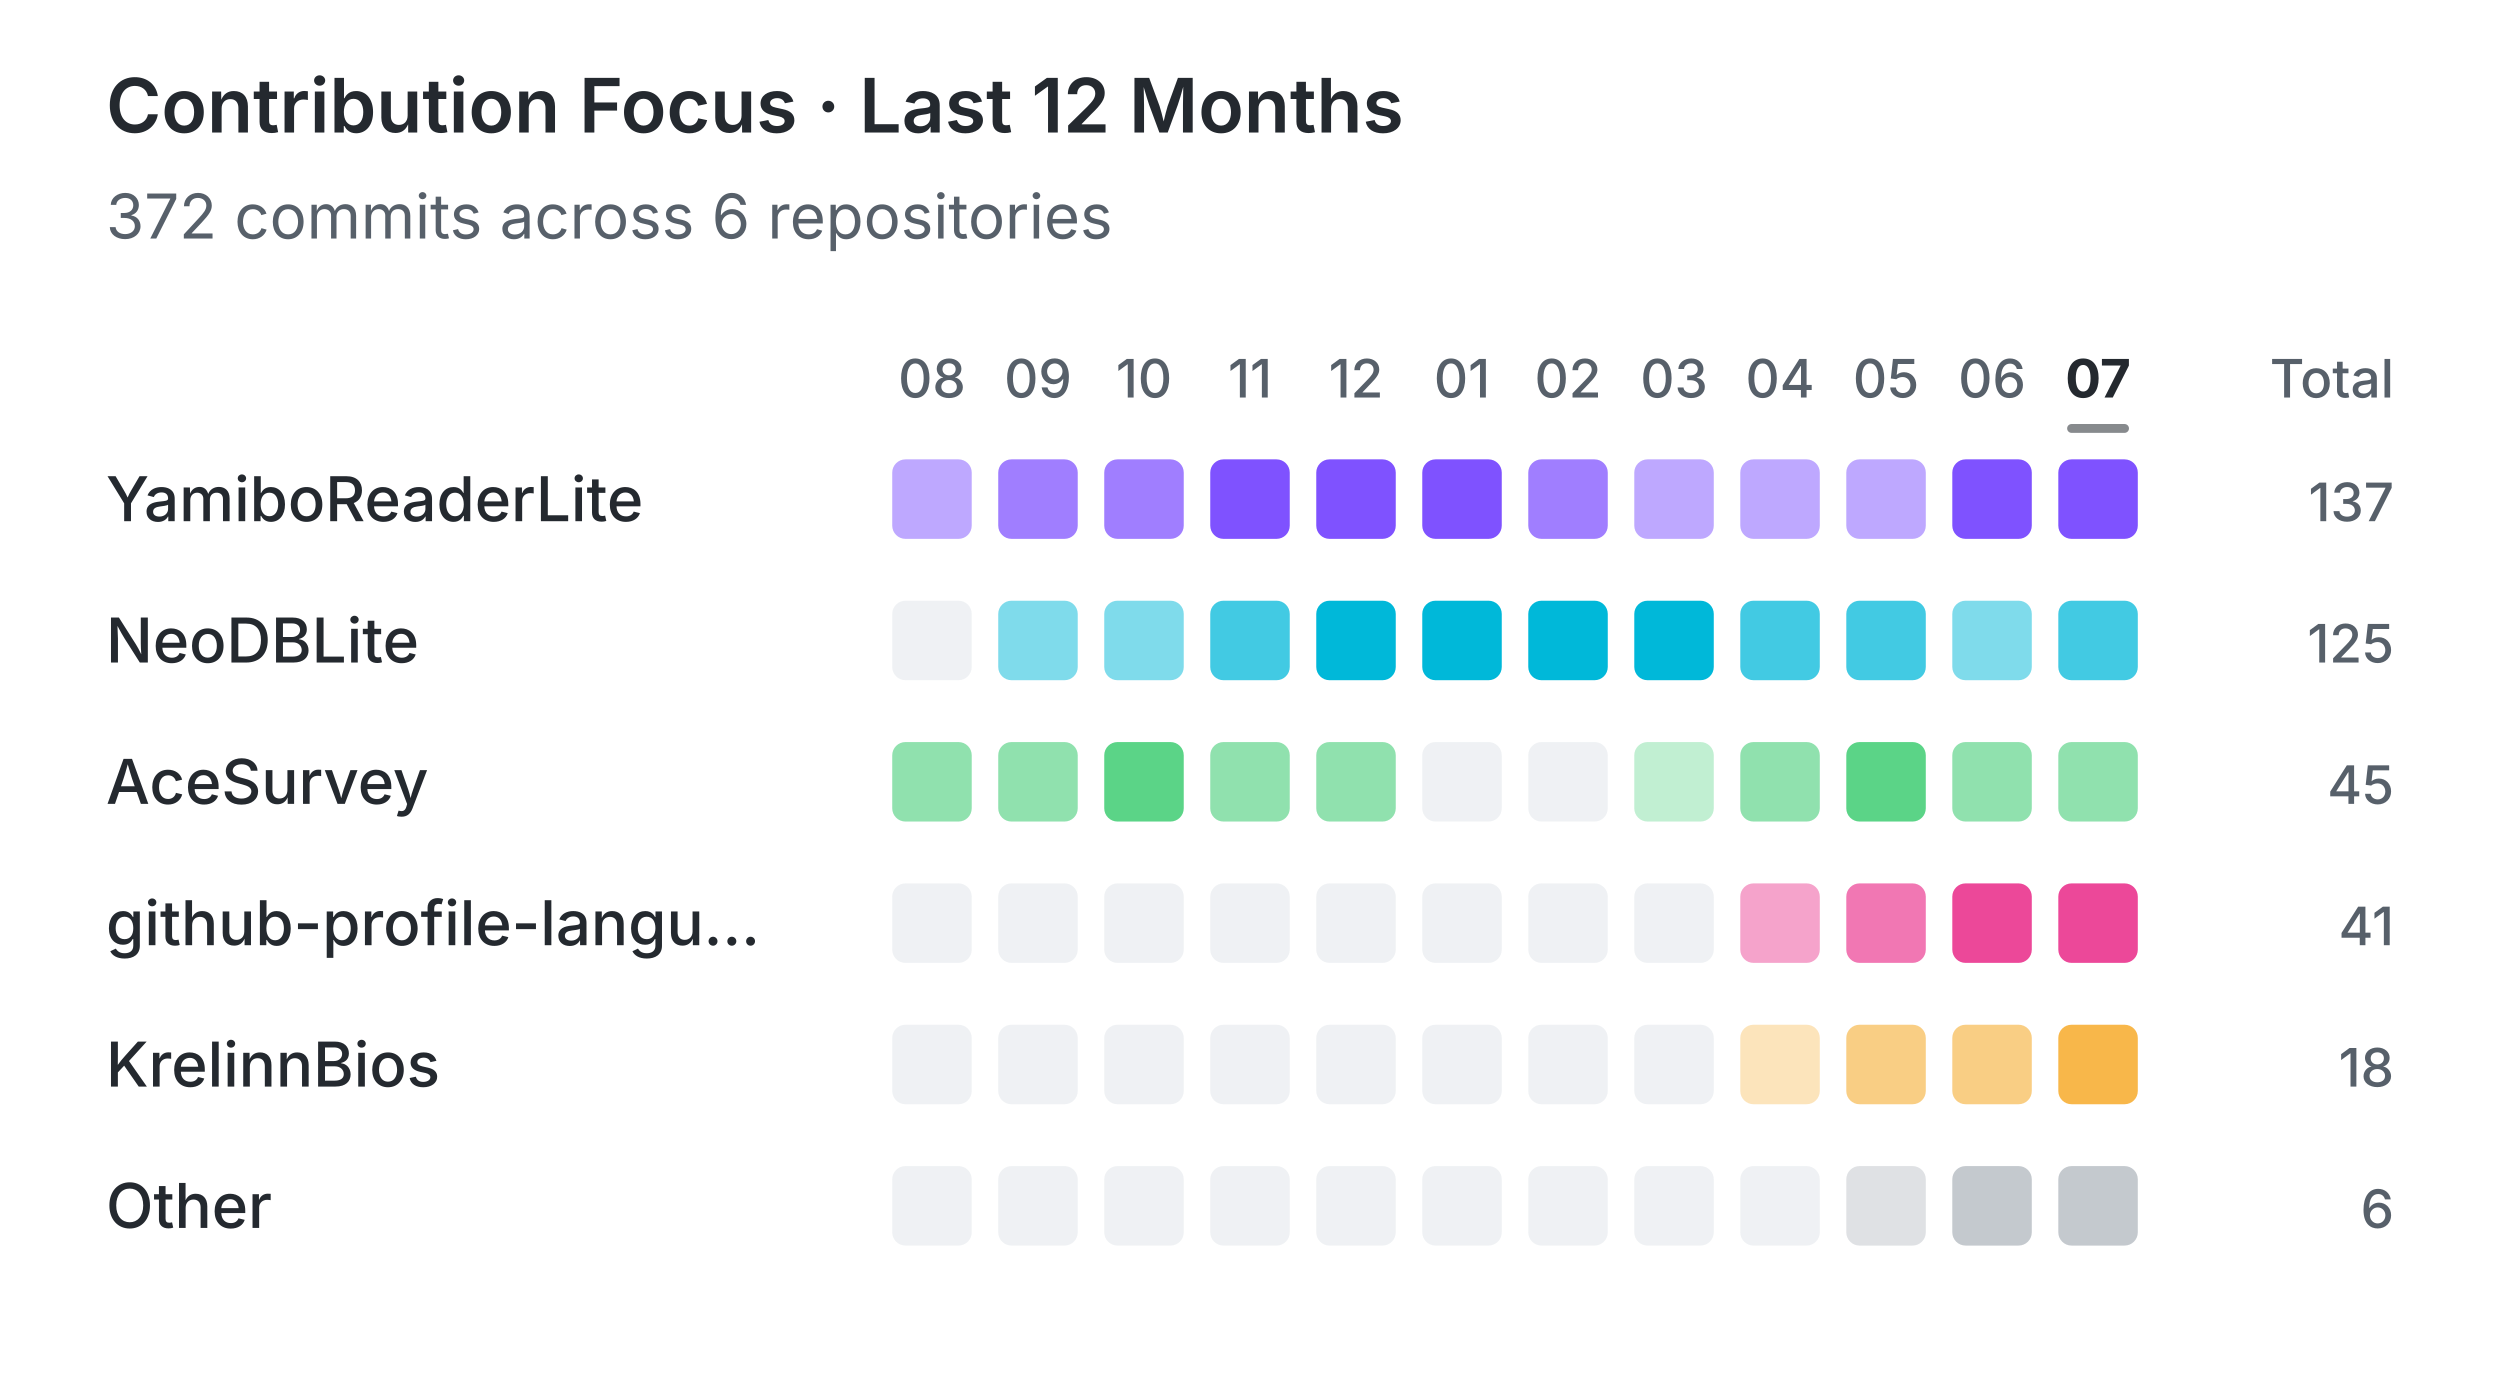
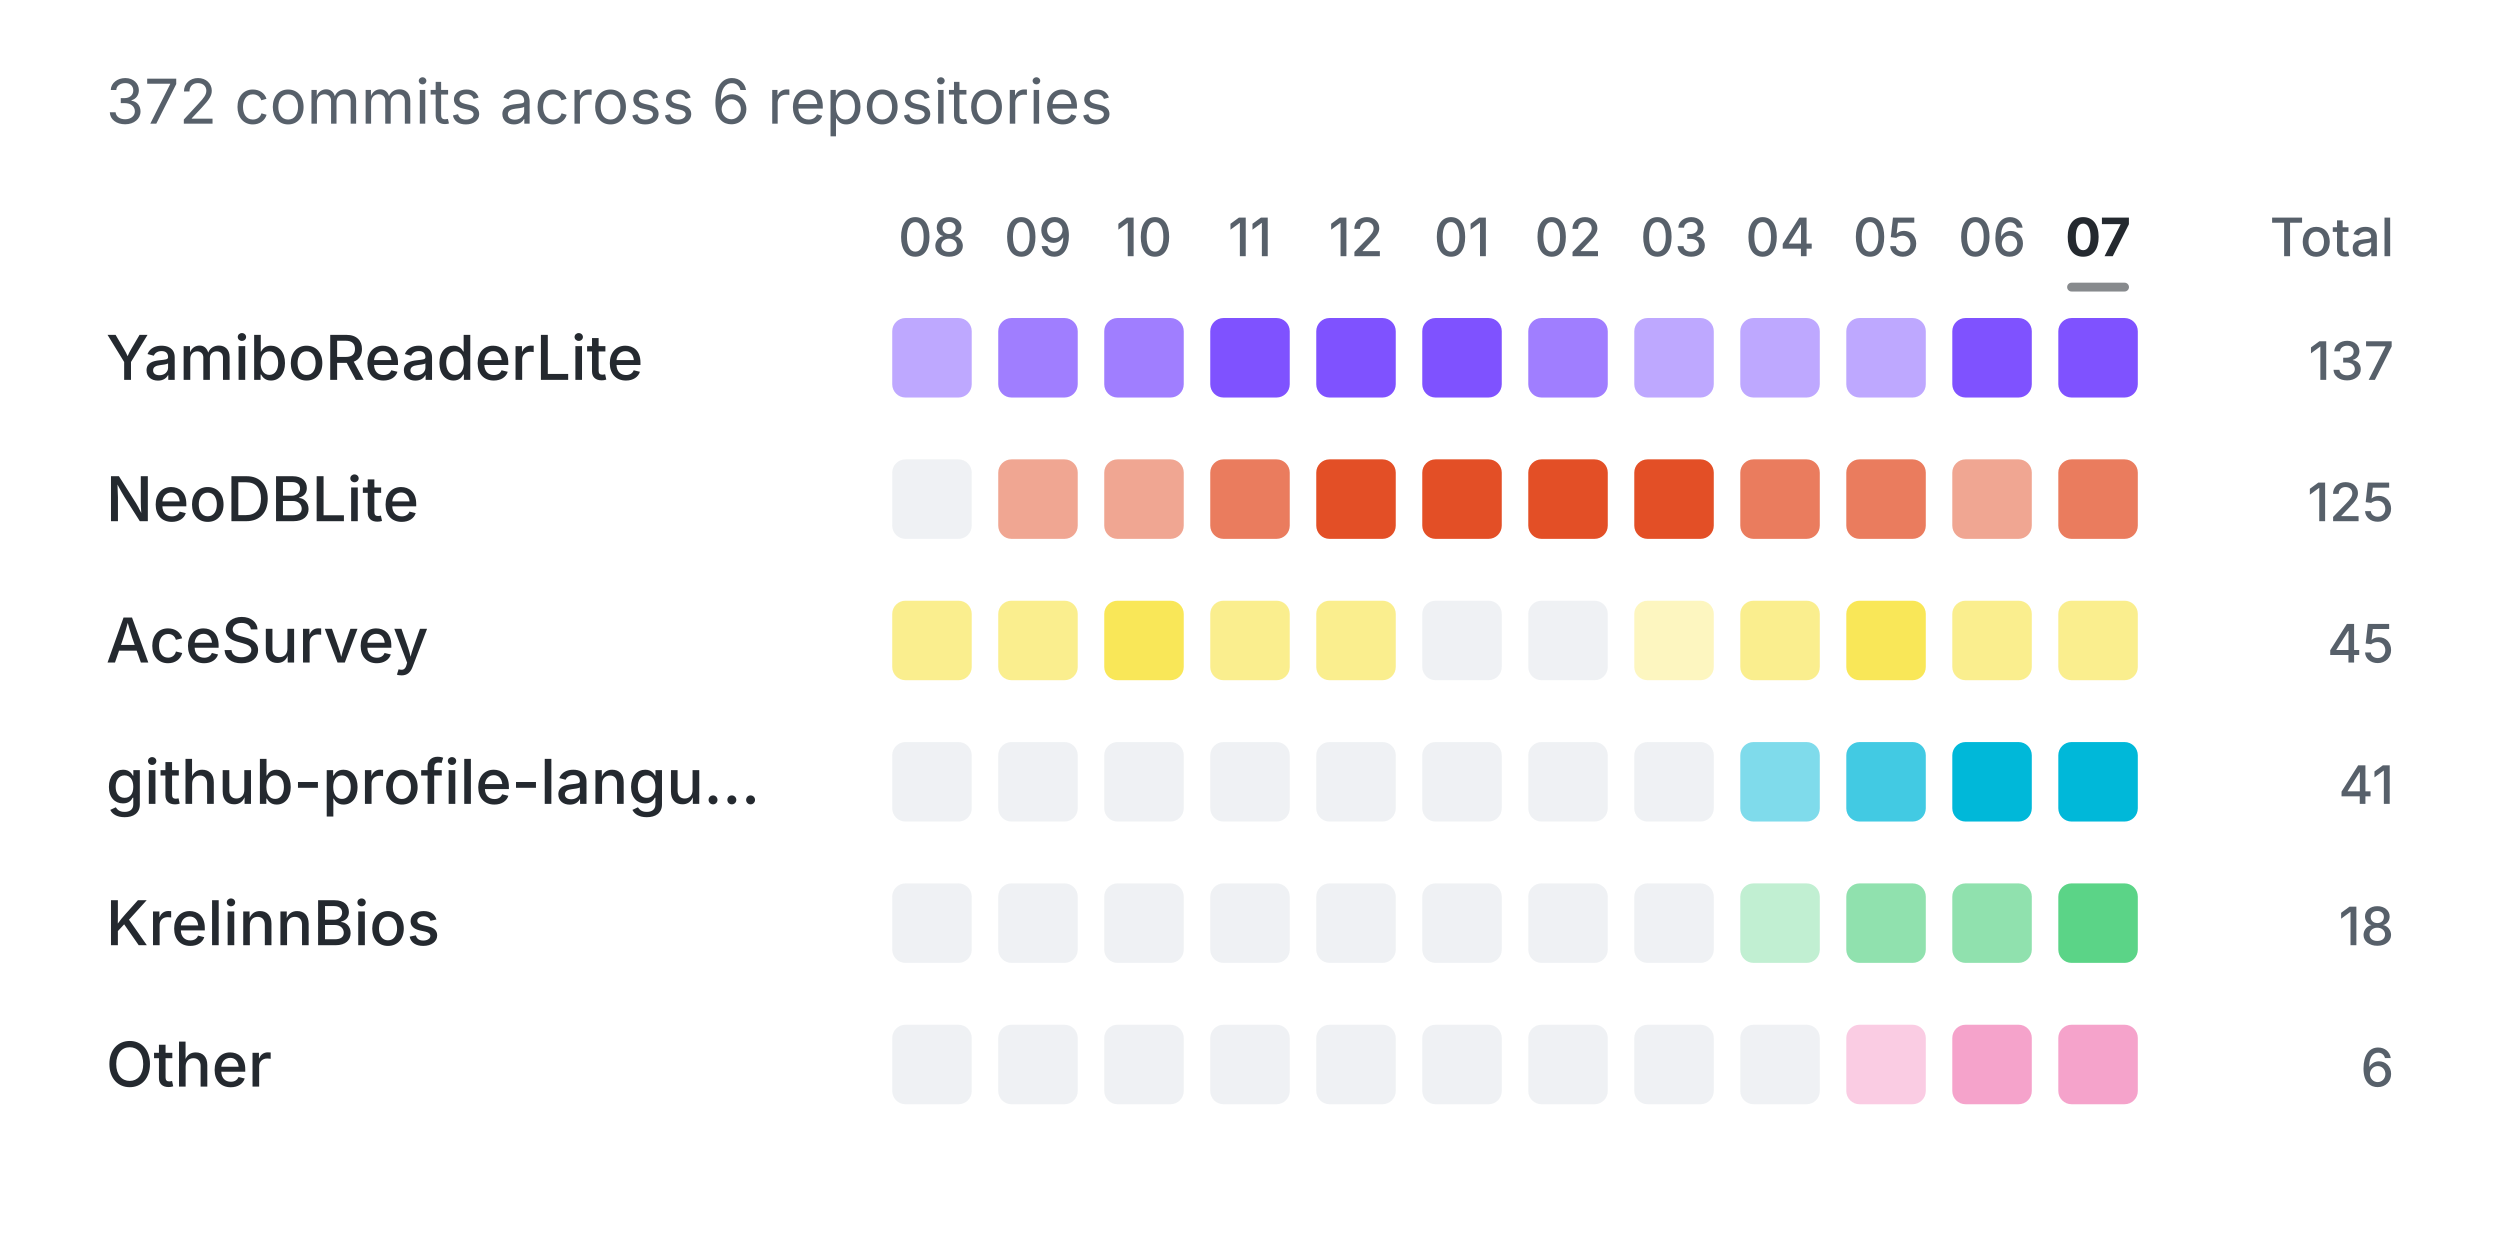
- <svg xmlns="http://www.w3.org/2000/svg" width="566" height="312" viewBox="0 0 566 312" role="img" aria-labelledby="title desc">
+ <svg xmlns="http://www.w3.org/2000/svg" width="566" height="280" viewBox="0 0 566 280" role="img" aria-labelledby="title desc">
  <style>
-     .title { fill: #24292f; font: 600 17px -apple-system, BlinkMacSystemFont, "Segoe UI", sans-serif; }
    .subtitle { fill: #57606a; font: 400 14px -apple-system, BlinkMacSystemFont, "Segoe UI", sans-serif; }
    .repo-label { fill: #24292f; font: 500 14px -apple-system, BlinkMacSystemFont, "Segoe UI", sans-serif; }
    .month, .total { fill: #57606a; font: 500 12px -apple-system, BlinkMacSystemFont, "Segoe UI", sans-serif; }
    .current-month { fill: #24292f; font-weight: 700; }
    .current-marker { fill: #24292f; opacity: 0.55; }
    .cell-empty { fill: #d0d7de; opacity: 0.34; }
    .level-1 { fill-opacity: 0.28; }
    .level-2 { fill-opacity: 0.50; }
    .level-3 { fill-opacity: 0.74; }
    .level-4 { fill-opacity: 1; }
    @media (prefers-color-scheme: dark) {
-       .title, .repo-label, .current-month { fill: #f0f6fc; }
+       .repo-label, .current-month { fill: #f0f6fc; }
      .subtitle, .month, .total { fill: #8b949e; }
      .current-marker { fill: #f0f6fc; }
      .cell-empty { fill: #30363d; opacity: 0.72; }
    }
  </style>
-   <text class="title" x="24" y="30">Contribution Focus · Last 12 Months</text>
-   <text class="subtitle" x="24" y="54">372 commits across 6 repositories</text>
+   <text class="subtitle" x="24" y="28">372 commits across 6 repositories</text>
  <g aria-hidden="true">
-     <text class="month" x="211.0" y="90" text-anchor="middle">08</text>
-     <text class="month" x="235.0" y="90" text-anchor="middle">09</text>
-     <text class="month" x="259.0" y="90" text-anchor="middle">10</text>
-     <text class="month" x="283.0" y="90" text-anchor="middle">11</text>
-     <text class="month" x="307.0" y="90" text-anchor="middle">12</text>
-     <text class="month" x="331.0" y="90" text-anchor="middle">01</text>
-     <text class="month" x="355.0" y="90" text-anchor="middle">02</text>
-     <text class="month" x="379.0" y="90" text-anchor="middle">03</text>
-     <text class="month" x="403.0" y="90" text-anchor="middle">04</text>
-     <text class="month" x="427.0" y="90" text-anchor="middle">05</text>
-     <text class="month" x="451.0" y="90" text-anchor="middle">06</text>
-     <text class="month current-month" x="475.0" y="90" text-anchor="middle">07</text>
-     <rect class="current-marker" x="468.0" y="96" width="14" height="2" rx="1" />
-     <text class="month" x="542" y="90" text-anchor="end">Total</text>
-     <text class="repo-label" x="24" y="118">YamiboReaderLite</text>
-     <rect class="cell level-2" x="202" y="104" width="18" height="18" rx="3" fill="#7F52FF" />
-     <rect class="cell level-3" x="226" y="104" width="18" height="18" rx="3" fill="#7F52FF" />
-     <rect class="cell level-3" x="250" y="104" width="18" height="18" rx="3" fill="#7F52FF" />
-     <rect class="cell level-4" x="274" y="104" width="18" height="18" rx="3" fill="#7F52FF" />
-     <rect class="cell level-4" x="298" y="104" width="18" height="18" rx="3" fill="#7F52FF" />
-     <rect class="cell level-4" x="322" y="104" width="18" height="18" rx="3" fill="#7F52FF" />
-     <rect class="cell level-3" x="346" y="104" width="18" height="18" rx="3" fill="#7F52FF" />
-     <rect class="cell level-2" x="370" y="104" width="18" height="18" rx="3" fill="#7F52FF" />
-     <rect class="cell level-2" x="394" y="104" width="18" height="18" rx="3" fill="#7F52FF" />
-     <rect class="cell level-2" x="418" y="104" width="18" height="18" rx="3" fill="#7F52FF" />
-     <rect class="cell level-4" x="442" y="104" width="18" height="18" rx="3" fill="#7F52FF" />
-     <rect class="cell level-4" x="466" y="104" width="18" height="18" rx="3" fill="#7F52FF" />
-     <text class="total" x="542" y="118" text-anchor="end">137</text>
-     <text class="repo-label" x="24" y="150">NeoDBLite</text>
-     <rect class="cell-empty" x="202" y="136" width="18" height="18" rx="3" />
-     <rect class="cell level-2" x="226" y="136" width="18" height="18" rx="3" fill="#00B8D9" />
-     <rect class="cell level-2" x="250" y="136" width="18" height="18" rx="3" fill="#00B8D9" />
-     <rect class="cell level-3" x="274" y="136" width="18" height="18" rx="3" fill="#00B8D9" />
-     <rect class="cell level-4" x="298" y="136" width="18" height="18" rx="3" fill="#00B8D9" />
-     <rect class="cell level-4" x="322" y="136" width="18" height="18" rx="3" fill="#00B8D9" />
-     <rect class="cell level-4" x="346" y="136" width="18" height="18" rx="3" fill="#00B8D9" />
-     <rect class="cell level-4" x="370" y="136" width="18" height="18" rx="3" fill="#00B8D9" />
-     <rect class="cell level-3" x="394" y="136" width="18" height="18" rx="3" fill="#00B8D9" />
-     <rect class="cell level-3" x="418" y="136" width="18" height="18" rx="3" fill="#00B8D9" />
-     <rect class="cell level-2" x="442" y="136" width="18" height="18" rx="3" fill="#00B8D9" />
-     <rect class="cell level-3" x="466" y="136" width="18" height="18" rx="3" fill="#00B8D9" />
-     <text class="total" x="542" y="150" text-anchor="end">125</text>
-     <text class="repo-label" x="24" y="182">AceSurvey</text>
-     <rect class="cell level-2" x="202" y="168" width="18" height="18" rx="3" fill="#22C55E" />
-     <rect class="cell level-2" x="226" y="168" width="18" height="18" rx="3" fill="#22C55E" />
-     <rect class="cell level-3" x="250" y="168" width="18" height="18" rx="3" fill="#22C55E" />
-     <rect class="cell level-2" x="274" y="168" width="18" height="18" rx="3" fill="#22C55E" />
-     <rect class="cell level-2" x="298" y="168" width="18" height="18" rx="3" fill="#22C55E" />
+     <text class="month" x="211.0" y="58" text-anchor="middle">08</text>
+     <text class="month" x="235.0" y="58" text-anchor="middle">09</text>
+     <text class="month" x="259.0" y="58" text-anchor="middle">10</text>
+     <text class="month" x="283.0" y="58" text-anchor="middle">11</text>
+     <text class="month" x="307.0" y="58" text-anchor="middle">12</text>
+     <text class="month" x="331.0" y="58" text-anchor="middle">01</text>
+     <text class="month" x="355.0" y="58" text-anchor="middle">02</text>
+     <text class="month" x="379.0" y="58" text-anchor="middle">03</text>
+     <text class="month" x="403.0" y="58" text-anchor="middle">04</text>
+     <text class="month" x="427.0" y="58" text-anchor="middle">05</text>
+     <text class="month" x="451.0" y="58" text-anchor="middle">06</text>
+     <text class="month current-month" x="475.0" y="58" text-anchor="middle">07</text>
+     <rect class="current-marker" x="468.0" y="64" width="14" height="2" rx="1" />
+     <text class="month" x="542" y="58" text-anchor="end">Total</text>
+     <text class="repo-label" x="24" y="86">YamiboReaderLite</text>
+     <rect class="cell level-2" x="202" y="72" width="18" height="18" rx="3" fill="#7F52FF" />
+     <rect class="cell level-3" x="226" y="72" width="18" height="18" rx="3" fill="#7F52FF" />
+     <rect class="cell level-3" x="250" y="72" width="18" height="18" rx="3" fill="#7F52FF" />
+     <rect class="cell level-4" x="274" y="72" width="18" height="18" rx="3" fill="#7F52FF" />
+     <rect class="cell level-4" x="298" y="72" width="18" height="18" rx="3" fill="#7F52FF" />
+     <rect class="cell level-4" x="322" y="72" width="18" height="18" rx="3" fill="#7F52FF" />
+     <rect class="cell level-3" x="346" y="72" width="18" height="18" rx="3" fill="#7F52FF" />
+     <rect class="cell level-2" x="370" y="72" width="18" height="18" rx="3" fill="#7F52FF" />
+     <rect class="cell level-2" x="394" y="72" width="18" height="18" rx="3" fill="#7F52FF" />
+     <rect class="cell level-2" x="418" y="72" width="18" height="18" rx="3" fill="#7F52FF" />
+     <rect class="cell level-4" x="442" y="72" width="18" height="18" rx="3" fill="#7F52FF" />
+     <rect class="cell level-4" x="466" y="72" width="18" height="18" rx="3" fill="#7F52FF" />
+     <text class="total" x="542" y="86" text-anchor="end">137</text>
+     <text class="repo-label" x="24" y="118">NeoDBLite</text>
+     <rect class="cell-empty" x="202" y="104" width="18" height="18" rx="3" />
+     <rect class="cell level-2" x="226" y="104" width="18" height="18" rx="3" fill="#E34F26" />
+     <rect class="cell level-2" x="250" y="104" width="18" height="18" rx="3" fill="#E34F26" />
+     <rect class="cell level-3" x="274" y="104" width="18" height="18" rx="3" fill="#E34F26" />
+     <rect class="cell level-4" x="298" y="104" width="18" height="18" rx="3" fill="#E34F26" />
+     <rect class="cell level-4" x="322" y="104" width="18" height="18" rx="3" fill="#E34F26" />
+     <rect class="cell level-4" x="346" y="104" width="18" height="18" rx="3" fill="#E34F26" />
+     <rect class="cell level-4" x="370" y="104" width="18" height="18" rx="3" fill="#E34F26" />
+     <rect class="cell level-3" x="394" y="104" width="18" height="18" rx="3" fill="#E34F26" />
+     <rect class="cell level-3" x="418" y="104" width="18" height="18" rx="3" fill="#E34F26" />
+     <rect class="cell level-2" x="442" y="104" width="18" height="18" rx="3" fill="#E34F26" />
+     <rect class="cell level-3" x="466" y="104" width="18" height="18" rx="3" fill="#E34F26" />
+     <text class="total" x="542" y="118" text-anchor="end">125</text>
+     <text class="repo-label" x="24" y="150">AceSurvey</text>
+     <rect class="cell level-2" x="202" y="136" width="18" height="18" rx="3" fill="#F7DF1E" />
+     <rect class="cell level-2" x="226" y="136" width="18" height="18" rx="3" fill="#F7DF1E" />
+     <rect class="cell level-3" x="250" y="136" width="18" height="18" rx="3" fill="#F7DF1E" />
+     <rect class="cell level-2" x="274" y="136" width="18" height="18" rx="3" fill="#F7DF1E" />
+     <rect class="cell level-2" x="298" y="136" width="18" height="18" rx="3" fill="#F7DF1E" />
+     <rect class="cell-empty" x="322" y="136" width="18" height="18" rx="3" />
+     <rect class="cell-empty" x="346" y="136" width="18" height="18" rx="3" />
+     <rect class="cell level-1" x="370" y="136" width="18" height="18" rx="3" fill="#F7DF1E" />
+     <rect class="cell level-2" x="394" y="136" width="18" height="18" rx="3" fill="#F7DF1E" />
+     <rect class="cell level-3" x="418" y="136" width="18" height="18" rx="3" fill="#F7DF1E" />
+     <rect class="cell level-2" x="442" y="136" width="18" height="18" rx="3" fill="#F7DF1E" />
+     <rect class="cell level-2" x="466" y="136" width="18" height="18" rx="3" fill="#F7DF1E" />
+     <text class="total" x="542" y="150" text-anchor="end">45</text>
+     <text class="repo-label" x="24" y="182">github-profile-langu…</text>
+     <rect class="cell-empty" x="202" y="168" width="18" height="18" rx="3" />
+     <rect class="cell-empty" x="226" y="168" width="18" height="18" rx="3" />
+     <rect class="cell-empty" x="250" y="168" width="18" height="18" rx="3" />
+     <rect class="cell-empty" x="274" y="168" width="18" height="18" rx="3" />
+     <rect class="cell-empty" x="298" y="168" width="18" height="18" rx="3" />
    <rect class="cell-empty" x="322" y="168" width="18" height="18" rx="3" />
    <rect class="cell-empty" x="346" y="168" width="18" height="18" rx="3" />
-     <rect class="cell level-1" x="370" y="168" width="18" height="18" rx="3" fill="#22C55E" />
-     <rect class="cell level-2" x="394" y="168" width="18" height="18" rx="3" fill="#22C55E" />
-     <rect class="cell level-3" x="418" y="168" width="18" height="18" rx="3" fill="#22C55E" />
-     <rect class="cell level-2" x="442" y="168" width="18" height="18" rx="3" fill="#22C55E" />
-     <rect class="cell level-2" x="466" y="168" width="18" height="18" rx="3" fill="#22C55E" />
-     <text class="total" x="542" y="182" text-anchor="end">45</text>
-     <text class="repo-label" x="24" y="214">github-profile-langu…</text>
+     <rect class="cell-empty" x="370" y="168" width="18" height="18" rx="3" />
+     <rect class="cell level-2" x="394" y="168" width="18" height="18" rx="3" fill="#00B8D9" />
+     <rect class="cell level-3" x="418" y="168" width="18" height="18" rx="3" fill="#00B8D9" />
+     <rect class="cell level-4" x="442" y="168" width="18" height="18" rx="3" fill="#00B8D9" />
+     <rect class="cell level-4" x="466" y="168" width="18" height="18" rx="3" fill="#00B8D9" />
+     <text class="total" x="542" y="182" text-anchor="end">41</text>
+     <text class="repo-label" x="24" y="214">KrelinnBios</text>
    <rect class="cell-empty" x="202" y="200" width="18" height="18" rx="3" />
    <rect class="cell-empty" x="226" y="200" width="18" height="18" rx="3" />
    <rect class="cell-empty" x="250" y="200" width="18" height="18" rx="3" />
    <rect class="cell-empty" x="274" y="200" width="18" height="18" rx="3" />
    <rect class="cell-empty" x="298" y="200" width="18" height="18" rx="3" />
    <rect class="cell-empty" x="322" y="200" width="18" height="18" rx="3" />
    <rect class="cell-empty" x="346" y="200" width="18" height="18" rx="3" />
    <rect class="cell-empty" x="370" y="200" width="18" height="18" rx="3" />
-     <rect class="cell level-2" x="394" y="200" width="18" height="18" rx="3" fill="#EC4899" />
-     <rect class="cell level-3" x="418" y="200" width="18" height="18" rx="3" fill="#EC4899" />
-     <rect class="cell level-4" x="442" y="200" width="18" height="18" rx="3" fill="#EC4899" />
-     <rect class="cell level-4" x="466" y="200" width="18" height="18" rx="3" fill="#EC4899" />
-     <text class="total" x="542" y="214" text-anchor="end">41</text>
-     <text class="repo-label" x="24" y="246">KrelinnBios</text>
+     <rect class="cell level-1" x="394" y="200" width="18" height="18" rx="3" fill="#22C55E" />
+     <rect class="cell level-2" x="418" y="200" width="18" height="18" rx="3" fill="#22C55E" />
+     <rect class="cell level-2" x="442" y="200" width="18" height="18" rx="3" fill="#22C55E" />
+     <rect class="cell level-3" x="466" y="200" width="18" height="18" rx="3" fill="#22C55E" />
+     <text class="total" x="542" y="214" text-anchor="end">18</text>
+     <text class="repo-label" x="24" y="246">Other</text>
    <rect class="cell-empty" x="202" y="232" width="18" height="18" rx="3" />
    <rect class="cell-empty" x="226" y="232" width="18" height="18" rx="3" />
    <rect class="cell-empty" x="250" y="232" width="18" height="18" rx="3" />
    <rect class="cell-empty" x="274" y="232" width="18" height="18" rx="3" />
    <rect class="cell-empty" x="298" y="232" width="18" height="18" rx="3" />
    <rect class="cell-empty" x="322" y="232" width="18" height="18" rx="3" />
    <rect class="cell-empty" x="346" y="232" width="18" height="18" rx="3" />
    <rect class="cell-empty" x="370" y="232" width="18" height="18" rx="3" />
-     <rect class="cell level-1" x="394" y="232" width="18" height="18" rx="3" fill="#F59E0B" />
-     <rect class="cell level-2" x="418" y="232" width="18" height="18" rx="3" fill="#F59E0B" />
-     <rect class="cell level-2" x="442" y="232" width="18" height="18" rx="3" fill="#F59E0B" />
-     <rect class="cell level-3" x="466" y="232" width="18" height="18" rx="3" fill="#F59E0B" />
-     <text class="total" x="542" y="246" text-anchor="end">18</text>
-     <text class="repo-label" x="24" y="278">Other</text>
-     <rect class="cell-empty" x="202" y="264" width="18" height="18" rx="3" />
-     <rect class="cell-empty" x="226" y="264" width="18" height="18" rx="3" />
-     <rect class="cell-empty" x="250" y="264" width="18" height="18" rx="3" />
-     <rect class="cell-empty" x="274" y="264" width="18" height="18" rx="3" />
-     <rect class="cell-empty" x="298" y="264" width="18" height="18" rx="3" />
-     <rect class="cell-empty" x="322" y="264" width="18" height="18" rx="3" />
-     <rect class="cell-empty" x="346" y="264" width="18" height="18" rx="3" />
-     <rect class="cell-empty" x="370" y="264" width="18" height="18" rx="3" />
-     <rect class="cell-empty" x="394" y="264" width="18" height="18" rx="3" />
-     <rect class="cell level-1" x="418" y="264" width="18" height="18" rx="3" fill="#8B949E" />
-     <rect class="cell level-2" x="442" y="264" width="18" height="18" rx="3" fill="#8B949E" />
-     <rect class="cell level-2" x="466" y="264" width="18" height="18" rx="3" fill="#8B949E" />
-     <text class="total" x="542" y="278" text-anchor="end">6</text>
+     <rect class="cell-empty" x="394" y="232" width="18" height="18" rx="3" />
+     <rect class="cell level-1" x="418" y="232" width="18" height="18" rx="3" fill="#EC4899" />
+     <rect class="cell level-2" x="442" y="232" width="18" height="18" rx="3" fill="#EC4899" />
+     <rect class="cell level-2" x="466" y="232" width="18" height="18" rx="3" fill="#EC4899" />
+     <text class="total" x="542" y="246" text-anchor="end">6</text>
  </g>
</svg>
